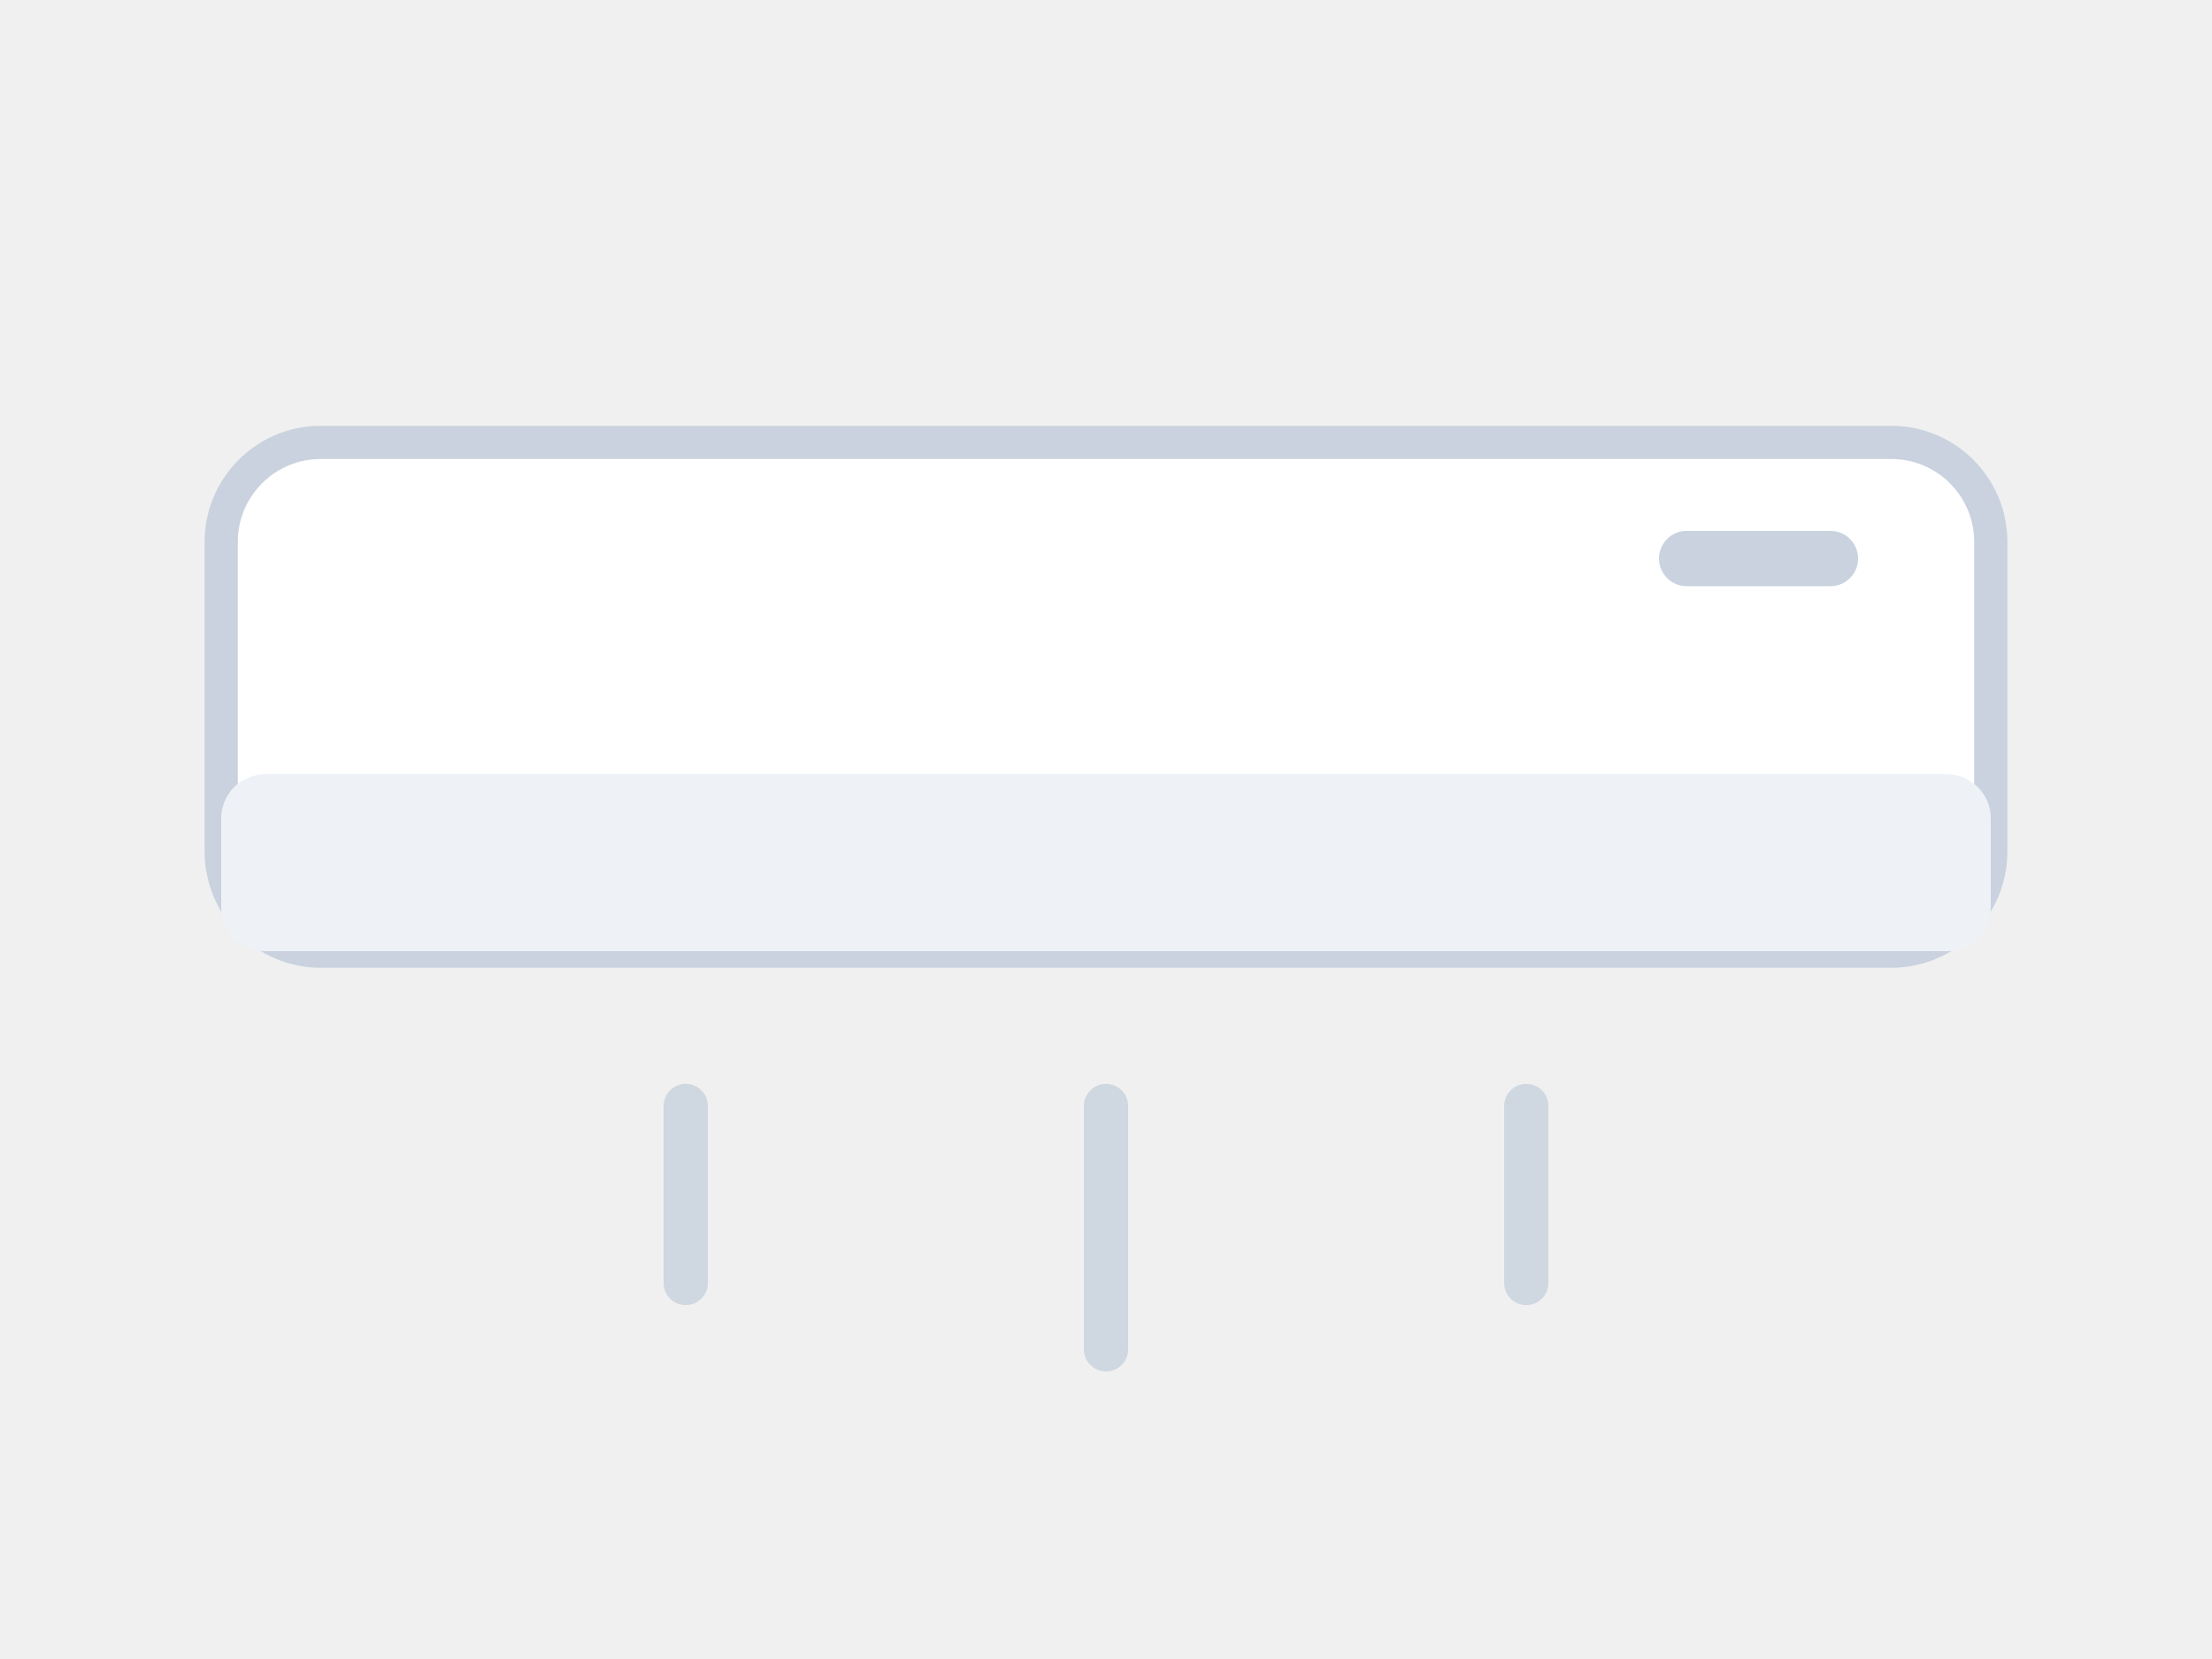
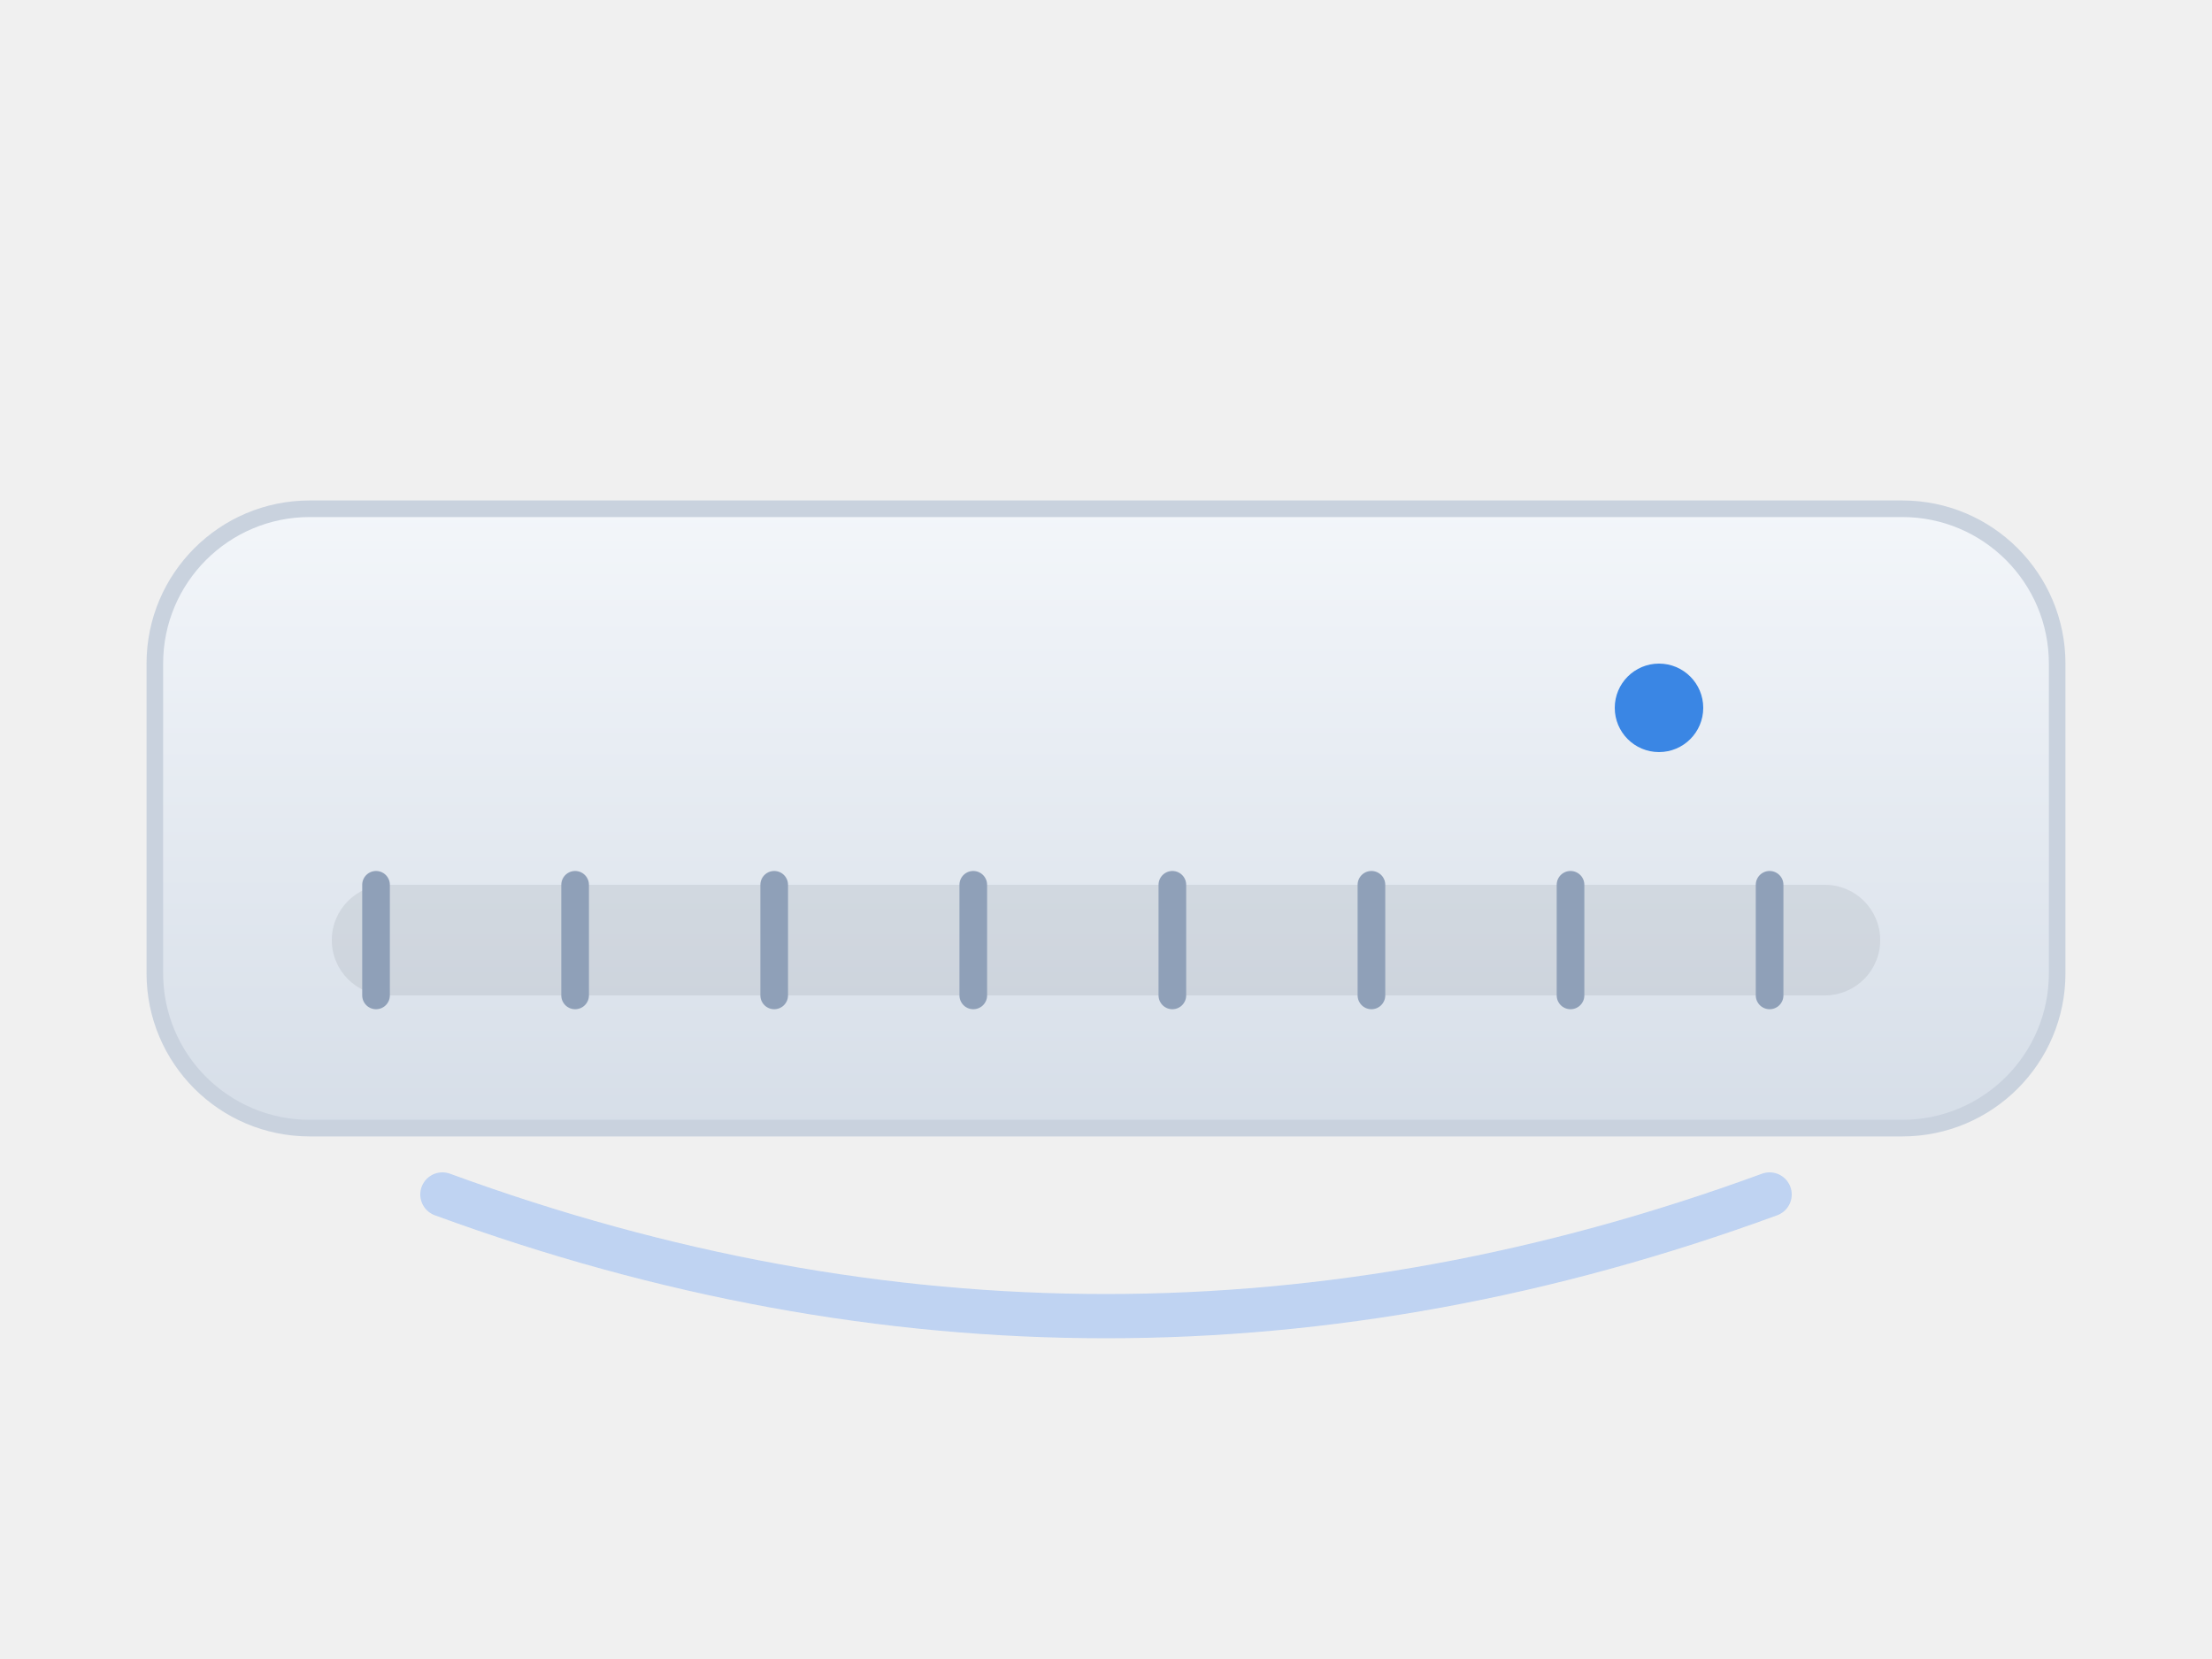
<svg xmlns="http://www.w3.org/2000/svg" viewBox="0 0 200 150">
-   <rect x="20" y="40" width="160" height="46" rx="9" fill="#fff" stroke="#c9d2de" stroke-width="3" />
-   <rect x="20" y="70" width="160" height="16" rx="4" fill="#eef2f7" />
-   <rect x="150" y="48" width="18" height="5" rx="2.5" fill="#c9d2de" />
-   <g stroke="#c9d2de" stroke-width="4" stroke-linecap="round" opacity=".85">
-     <path d="M62 100 v16" />
-     <path d="M100 100 v22" />
-     <path d="M138 100 v16" />
+   <defs>
+     <linearGradient id="acbody" x1="0" y1="0" x2="0" y2="1">
+       <stop offset="0" stop-color="#f3f6fa" />
+       <stop offset="1" stop-color="#d6dee8" />
+     </linearGradient>
+   </defs>
+   <rect x="14" y="46" width="172" height="56" rx="14" fill="url(#acbody)" />
+   <rect x="14" y="46" width="172" height="56" rx="14" fill="none" stroke="#c9d2de" stroke-width="1.5" />
+   <rect x="30" y="80" width="140" height="10" rx="5" fill="#1b2433" opacity=".08" />
+   <rect x="30" y="80" width="140" height="10" rx="5" fill="none" />
+   <g stroke="#8fa0b8" stroke-width="2.5" stroke-linecap="round">
+     <line x1="34" y1="80" x2="34" y2="90" />
+     <line x1="52" y1="80" x2="52" y2="90" />
+     <line x1="70" y1="80" x2="70" y2="90" />
+     <line x1="88" y1="80" x2="88" y2="90" />
+     <line x1="106" y1="80" x2="106" y2="90" />
+     <line x1="124" y1="80" x2="124" y2="90" />
+     <line x1="142" y1="80" x2="142" y2="90" />
+     <line x1="160" y1="80" x2="160" y2="90" />
  </g>
+   <circle cx="150" cy="64" r="4" fill="#3a86e4" />
+   <path d="M40 108q60 22 120 0" stroke="#a9c6f2" stroke-width="4" fill="none" stroke-linecap="round" opacity=".7" />
</svg>
